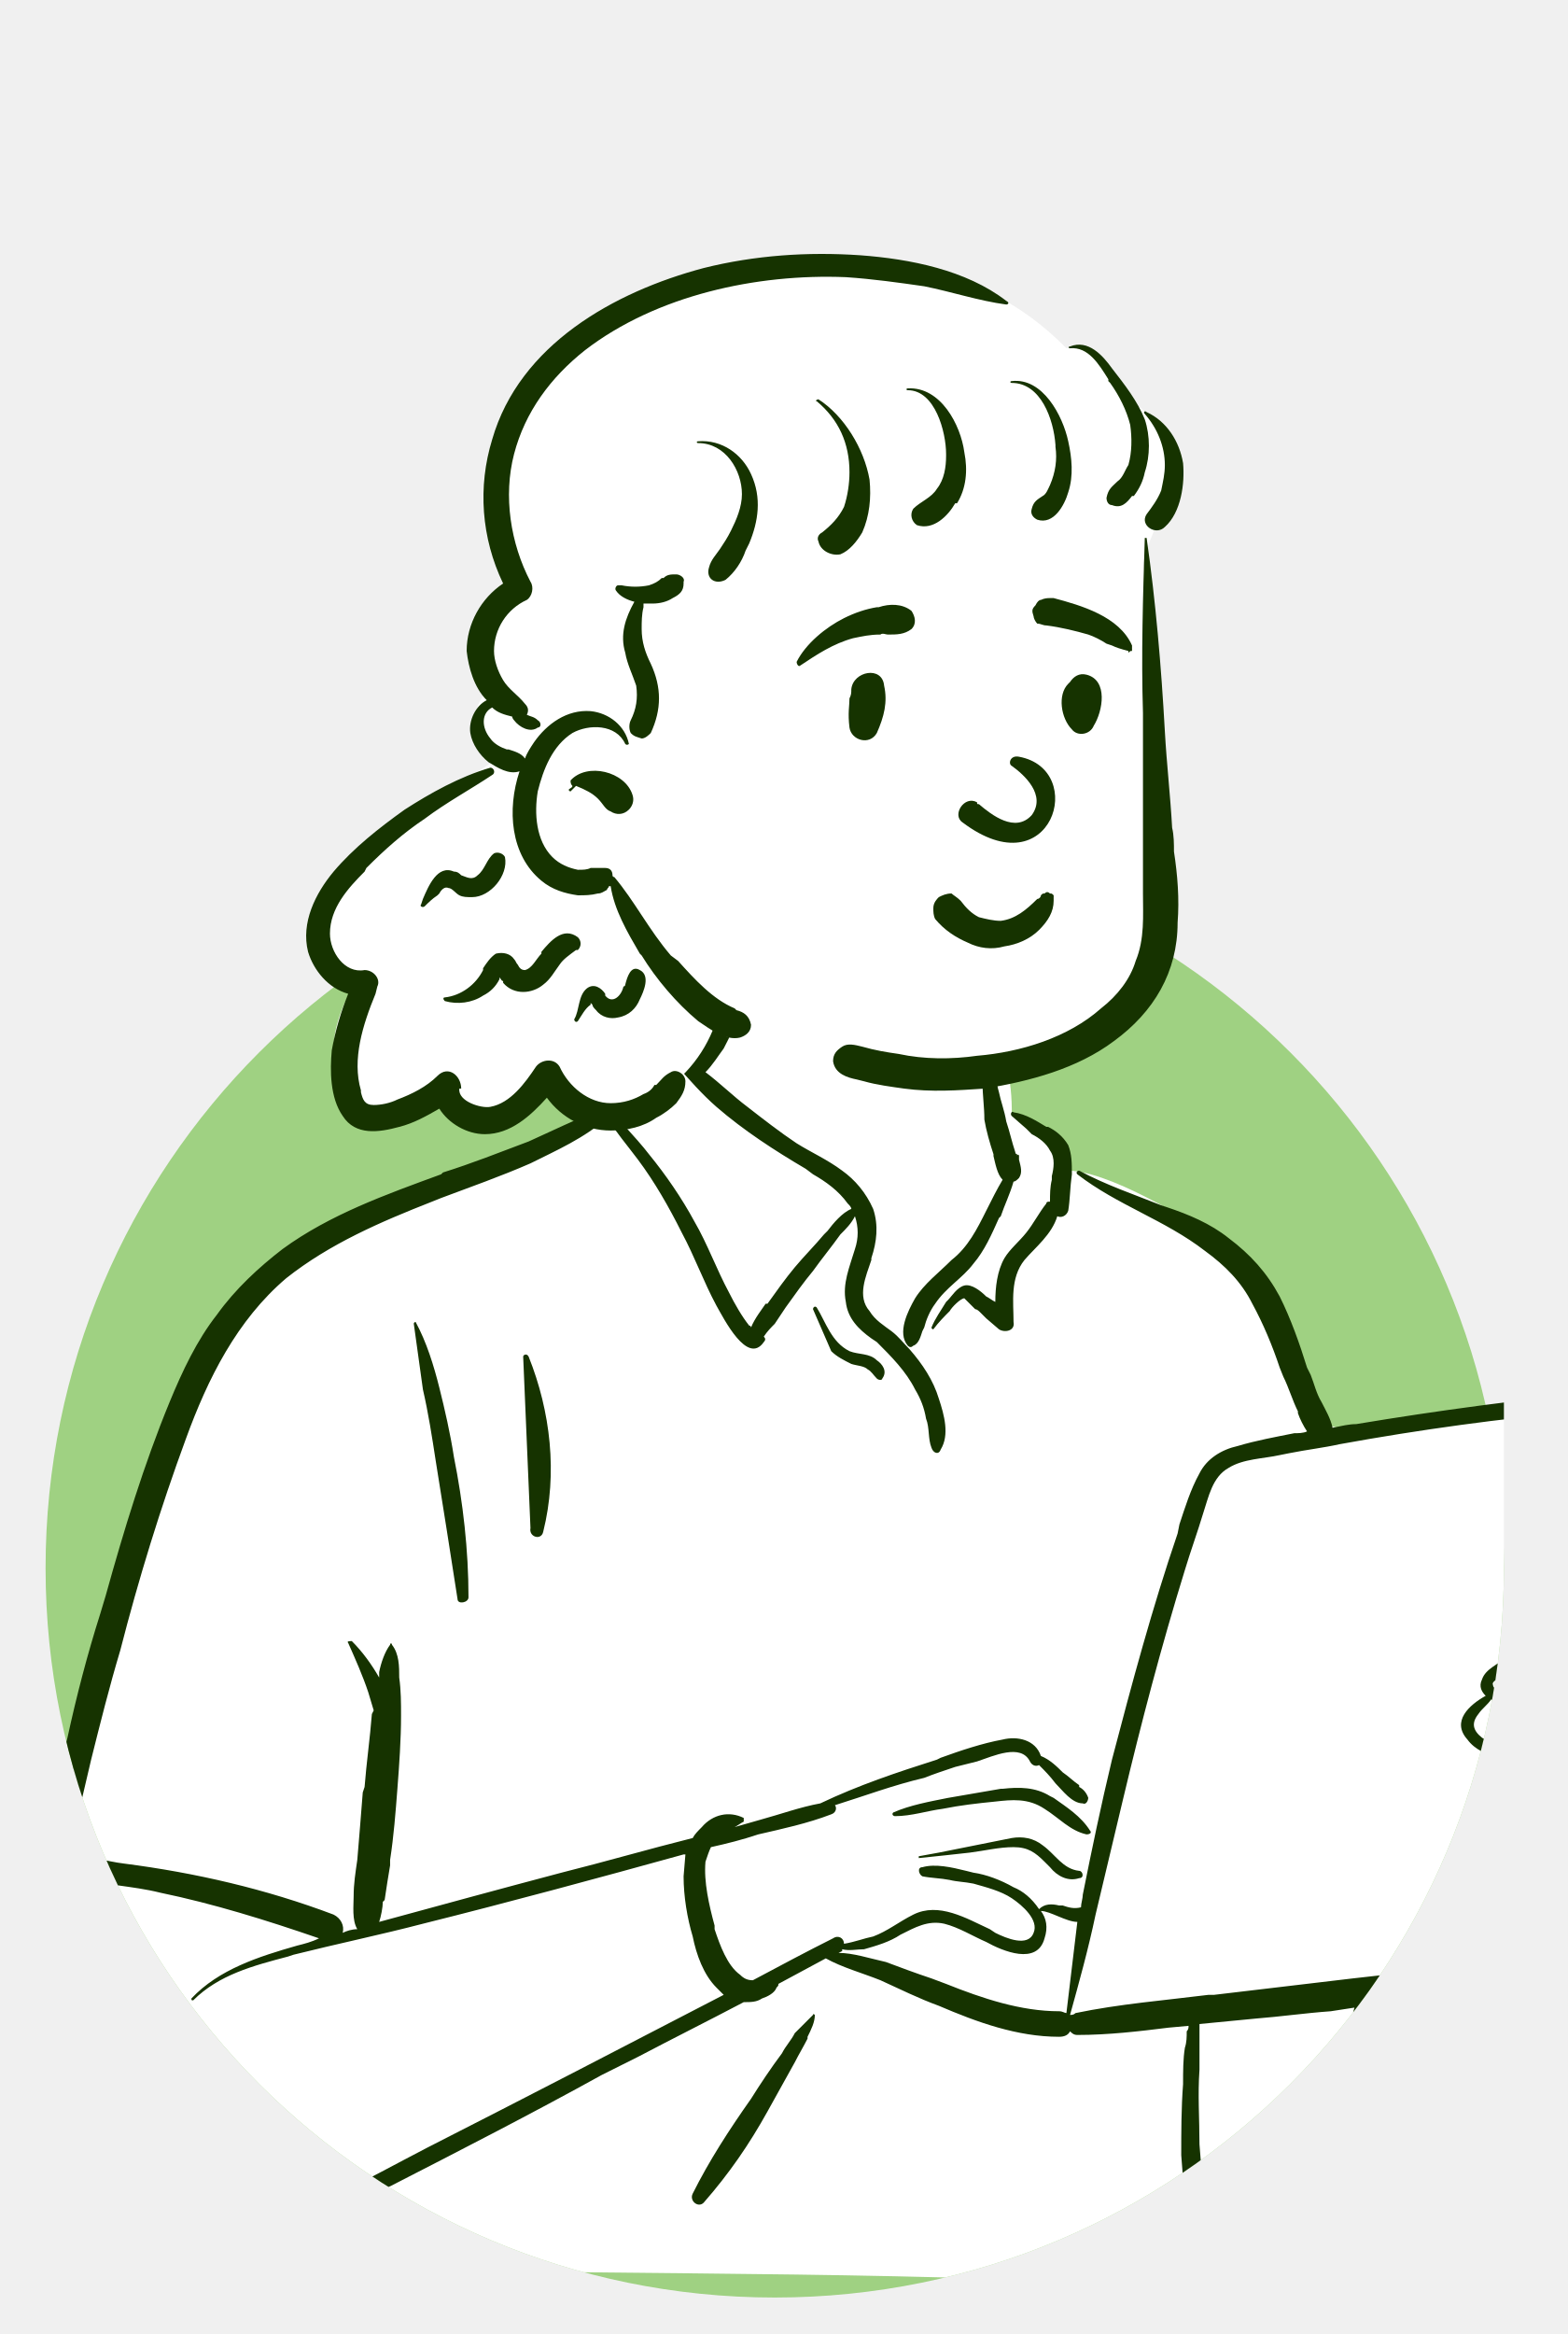
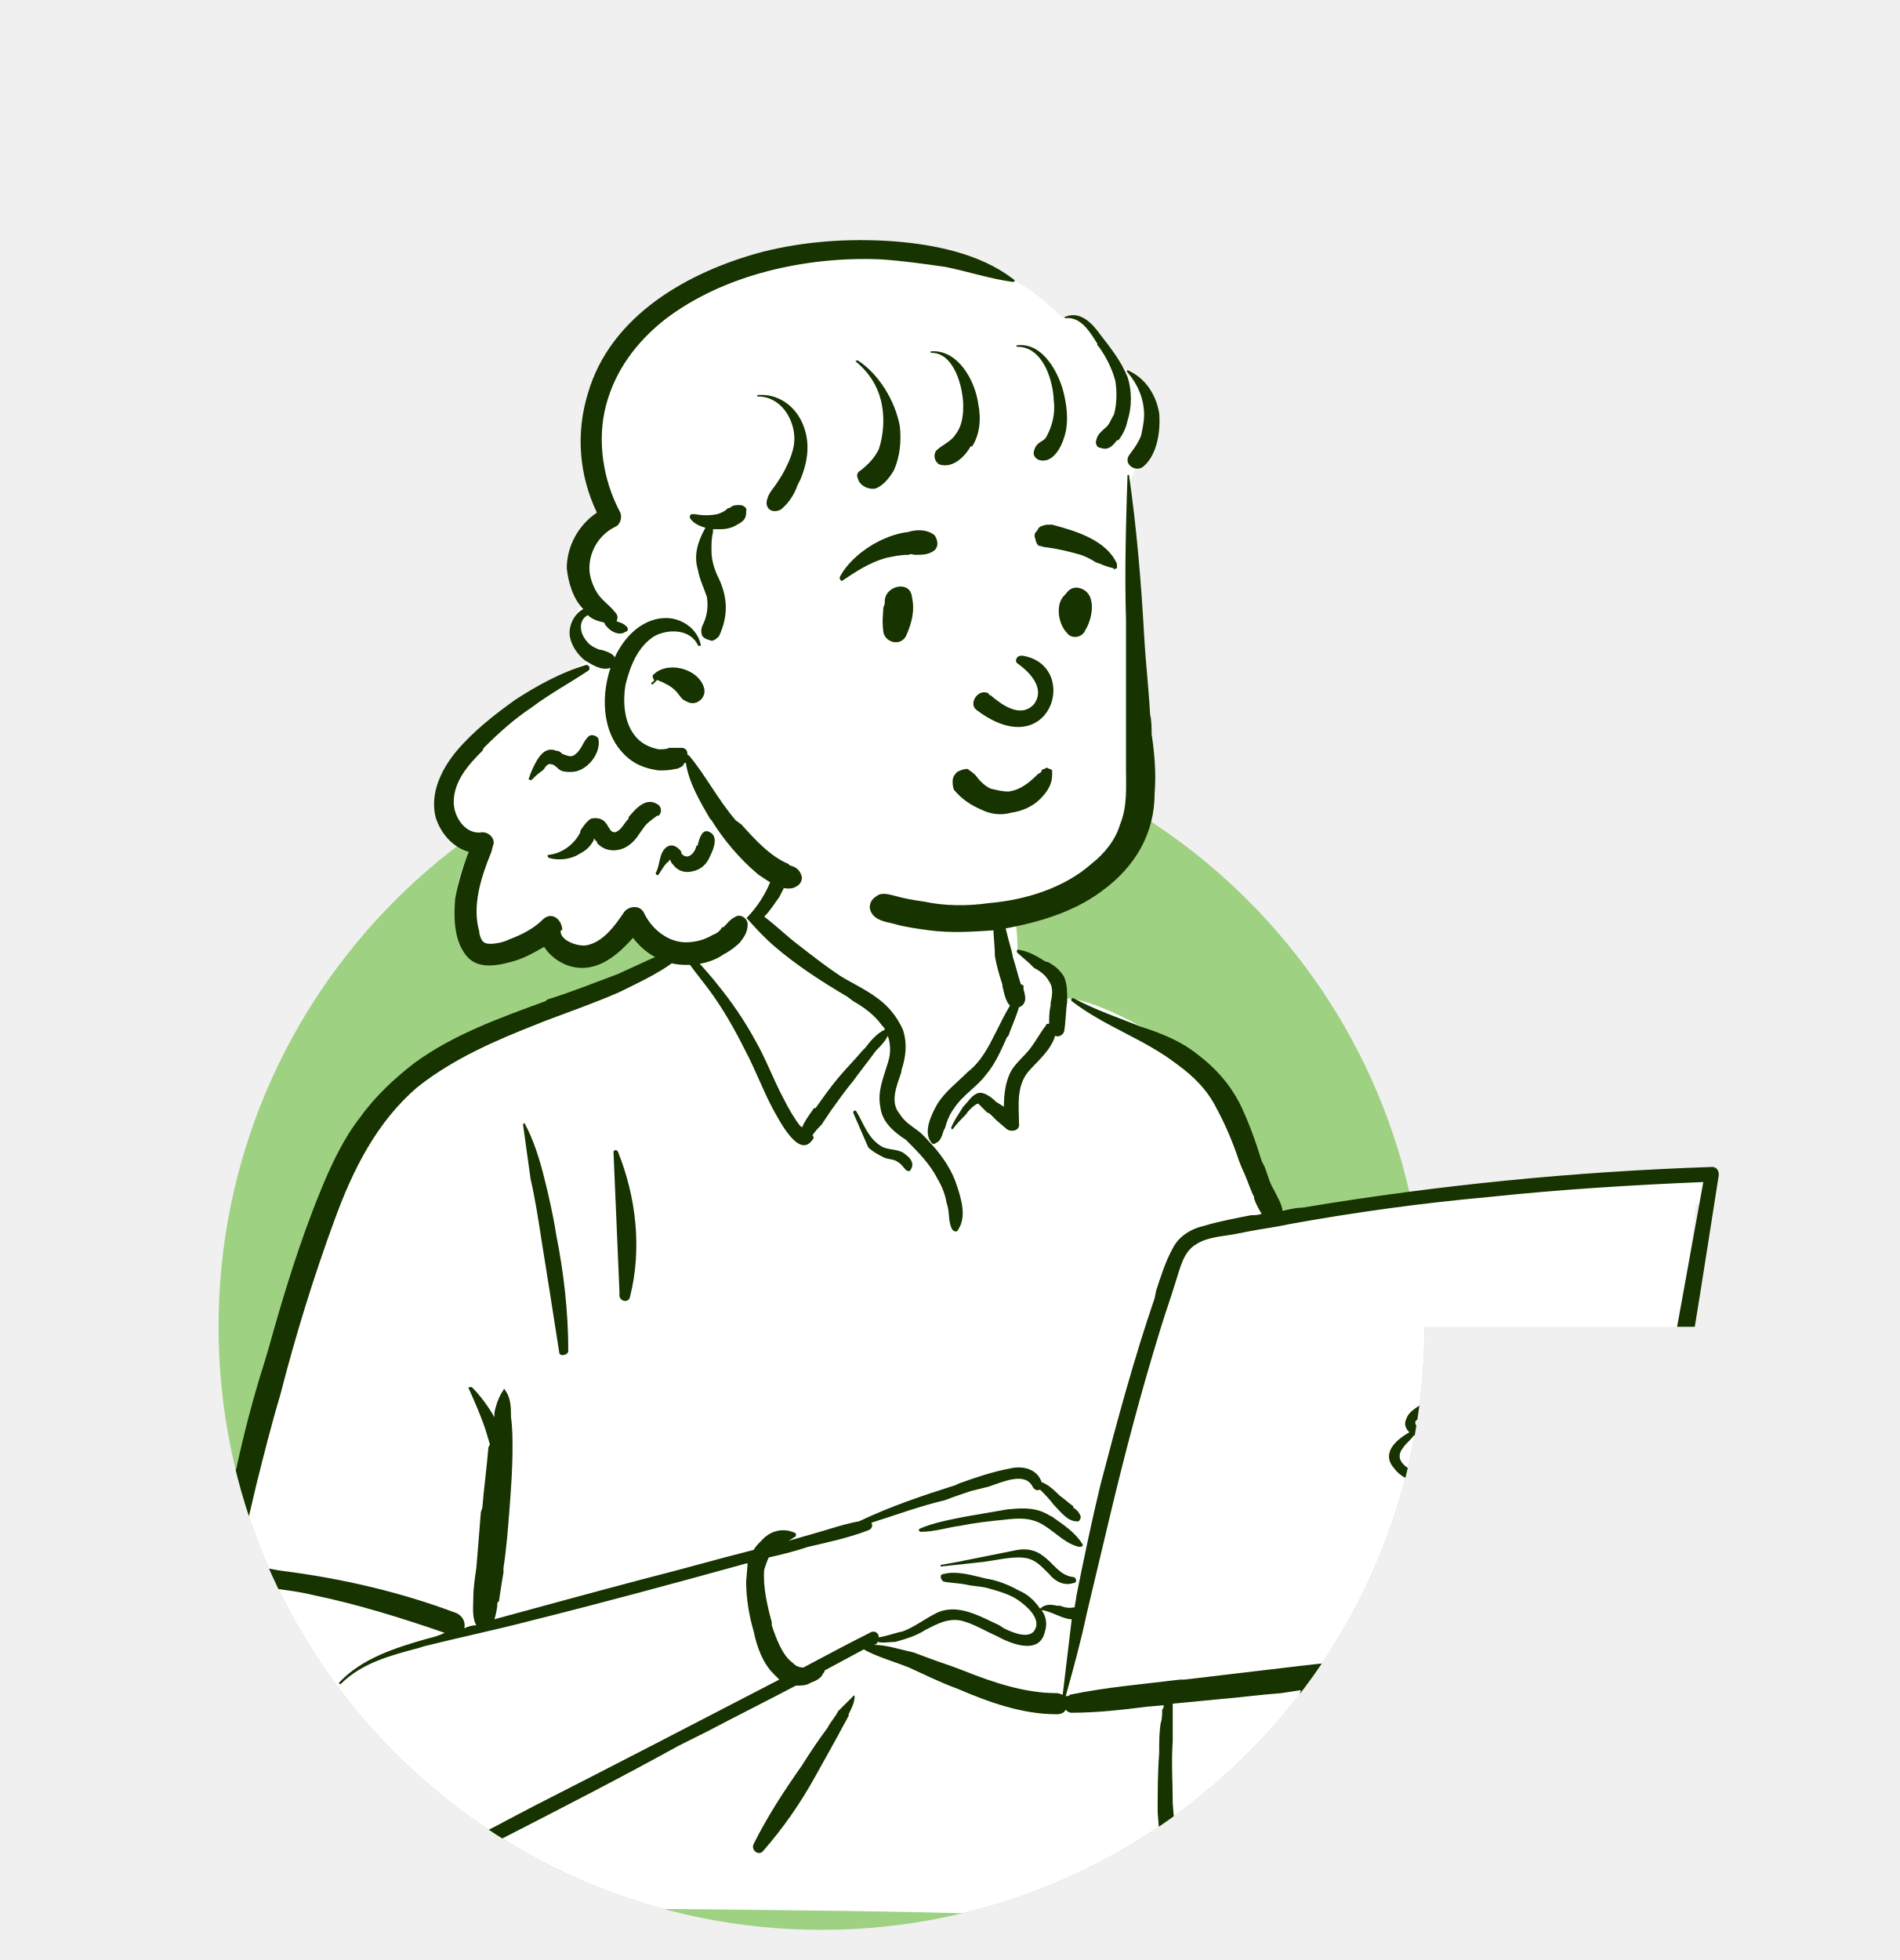
- <svg xmlns="http://www.w3.org/2000/svg" viewBox="0 -90 860 1280" width="860" height="1280">
+ <svg xmlns="http://www.w3.org/2000/svg" viewBox="-120 -110 1260 1300" width="1260" height="1300">
  <style>.k{fill:#163300}.b{fill:#FFFFFF}.ks{stroke:#163300}.bs{stroke:#FFFFFF}.s .k,.s .b{fill:#9FD182}</style>
  <defs>
    <clipPath id="c">
-       <path d="M25 -300H825V770A400 400 0 0 1 25 770Z" />
+       <path d="M-120 -110H1140V770H825A400 400 0 0 1 25 770H-120Z" />
    </clipPath>
  </defs>
  <circle cx="425" cy="770" r="400" fill="#9FD182" />
  <g clip-path="url(#c)">
    <g>
      <g transform="translate(0 459)">
        <path d="M971 233C957 235 943 236 928 238C860 243 791 254 724 260C722 258 719 258 717 260C710 259 702 254 696 260C696 260 696 260 696 260C685 239 677 216 670 194C665 180 659 167 647 157C627 144 582 116 559 117C558 113 556 108 553 106C560 94 532 86 530 87C531 47 512 12 471 4C433 -3 381 -5 360 34C358 34 336 34 334 34C330 30 293 70 308 85C172 145 94 138 57 307C52 323 51 341 46 356C27 401 11 448 7 497C-2 499 -3 516 8 518C12 519 15 521 18 523C16 563 26 654 32 654C44 693 99 704 139 690C132 703 139 711 139 718C279 723 433 720 574 727C592 727 611 732 629 729C640 726 640 709 629 707L677 697C676 696 697 683 712 657C727 628 717 593 724 561C776 557 828 555 880 546C887 567 917 542 927 532C927 532 927 532 927 532C931 531 935 526 935 521C938 516 939 510 936 505C950 422 972 338 980 254C983 253 986 252 988 250L988 250C992 246 992 239 986 235C981 232 977 233 971 233Z" transform="translate(25 -24)" class="b" stroke="none" />
        <path d="M369 6C373 -4 388 0 386 11C385 18 381 25 378 31C375 35 372 40 368 44C376 50 383 57 391 63C400 70 409 77 418 83C426 88 435 92 443 98C450 103 456 110 460 119C463 128 462 137 459 146L459 147C456 156 451 167 458 175C461 180 466 183 470 186C474 189 477 193 480 196C487 204 493 213 496 223L496 223C499 232 502 243 497 251C496 254 493 253 492 250C490 245 491 239 489 234C488 228 486 223 483 218C478 208 470 200 462 192L459 190C452 185 446 179 445 170C443 160 447 151 450 141C452 135 452 129 450 123C448 127 445 130 442 133C437 140 432 146 427 153C422 159 417 166 412 173C410 176 408 179 406 182C404 184 402 186 400 189C401 190 401 191 400 192C391 205 378 179 374 172C367 159 362 145 355 132C348 118 340 104 331 92C325 84 319 77 314 69C302 80 286 87 272 94C256 101 239 107 223 113L218 115C190 126 162 138 138 157C111 180 95 212 83 245C69 283 57 322 47 361C41 381 36 401 31 421C27 438 23 456 18 474C28 473 40 477 49 478C88 483 127 492 164 506C168 508 170 512 169 516C171 515 174 514 177 514C174 509 175 501 175 496L175 496C175 489 176 483 177 476C178 464 179 452 180 439L181 436C182 423 184 409 185 396L186 394C185 391 184 387 183 384C180 375 176 366 172 357C171 356 173 356 174 356C180 362 185 369 189 376C189 376 189 376 189 375L189 373C190 368 192 362 195 358C195 357 196 357 196 358C200 363 200 370 200 376C201 383 201 390 201 397C201 410 200 424 199 437C198 450 197 463 195 476L195 479C194 485 193 491 192 498L191 499C191 502 190 507 189 510C222 501 255 492 289 483C313 477 337 470 361 464C362 462 364 460 366 458C372 451 381 449 389 453C389 454 389 455 389 455C387 456 386 457 384 458L398 454C409 451 420 447 431 445C452 435 473 428 495 421L497 420C508 416 520 412 531 410C539 408 549 410 552 419C557 421 561 425 564 428C567 430 570 433 573 435L573 436C575 437 577 439 578 442C578 443 577 446 575 445C569 445 564 438 560 434C557 430 554 427 551 424C549 425 547 424 546 422C541 412 526 419 517 422L505 425C499 427 493 429 488 431C471 435 455 441 439 446C440 447 440 450 437 451C424 456 410 459 397 462C388 465 380 467 371 469C370 471 369 474 368 477C367 488 370 501 373 512L373 514C376 523 380 534 387 539C389 541 391 542 394 542C409 534 424 526 438 519C441 517 444 519 444 522C450 521 455 519 460 518C468 515 474 510 482 506C496 499 511 508 524 514L527 516C533 519 545 524 548 516C551 509 542 501 536 497C530 493 522 491 515 489C510 488 506 488 502 487C497 486 492 486 487 485C485 484 484 480 487 480C494 478 503 480 511 482L515 483C522 484 530 487 537 491C542 493 547 497 551 503C554 500 558 500 562 501L564 501C567 502 570 503 574 502C574 500 575 497 575 495C580 470 585 446 591 421C602 379 613 338 627 297L628 292C631 283 634 273 639 264C643 256 651 251 660 249C670 246 681 244 691 242C693 242 696 242 698 241C696 238 694 234 693 231L693 230C690 224 688 217 685 211L683 206C679 194 674 182 668 171C662 159 653 150 642 142C620 125 594 117 572 100C571 99 572 98 573 98C588 106 603 111 618 117L621 118C633 122 645 127 655 135C667 144 676 154 683 167C689 179 694 193 698 206L700 210C702 215 703 220 706 225C708 229 711 234 712 239C717 238 721 237 725 237C815 222 906 213 997 210C1000 210 1002 213 1001 217C993 268 985 320 976 372C973 394 969 417 965 439C963 451 961 462 959 474C957 483 956 492 954 501C951 509 948 517 942 523C936 530 927 533 918 535C896 539 873 540 850 543L730 556C731 572 732 588 731 604L730 613C730 620 729 627 728 634C727 643 723 651 717 657C712 663 705 669 699 674C692 679 685 684 677 687L676 687C669 690 656 694 647 693C648 699 650 705 648 712C647 714 644 716 641 713C637 709 636 702 635 696C634 689 633 683 632 676C631 664 630 651 629 638C629 625 629 612 630 599C630 592 630 585 631 579C632 576 632 573 632 570C633 569 633 568 633 567L622 568C606 570 589 572 572 572C570 572 569 571 568 570C567 572 565 573 562 573C539 573 517 565 496 556C485 552 475 547 464 542C454 538 443 535 434 530L408 544C408 545 408 545 407 546C406 549 402 551 399 552C396 554 393 554 389 554C370 564 350 574 331 584L311 594C273 615 234 635 195 655L192 656C179 663 164 670 149 675C149 679 149 682 150 686L150 687C150 692 151 698 147 701C145 703 142 703 140 700C138 696 140 688 141 683C141 681 142 679 142 677C125 682 107 685 90 682C73 679 60 668 49 655C38 642 30 626 26 608C21 589 21 568 21 548C21 527 22 505 24 484C21 483 18 483 15 483C14 485 11 486 9 486C3 492 17 498 21 500C23 500 23 503 21 503L20 503C13 502 6 501 2 495C-1 490 0 484 4 479C6 456 12 432 18 409C23 386 29 363 36 341L39 331C49 295 60 259 74 225C81 208 89 191 100 177C110 163 123 151 136 141C162 122 193 111 223 100L224 99C240 94 255 88 271 82C284 76 297 70 311 64C310 63 310 63 309 62L309 62C309 62 309 62 309 62C308 63 306 63 305 62C301 59 303 55 305 52L305 52C308 48 310 44 312 41L314 38C318 32 322 26 327 20C330 18 332 16 335 15C335 14 337 13 338 14C347 11 357 11 367 12M724 557L711 559C697 560 683 562 670 563L639 566C639 568 639 570 639 571C639 578 639 585 639 591C638 605 639 618 639 632C640 645 641 658 643 670L644 673L644 674C645 674 647 675 648 677C650 680 660 677 663 675C669 673 675 670 680 666C685 663 689 659 694 654L697 651C701 647 704 643 707 639C710 633 710 626 711 619C712 611 713 603 714 595M357 473L356 473C309 486 261 499 213 511C190 517 166 522 142 528L139 529C120 534 101 539 87 553C86 553 86 553 86 552C101 536 123 529 144 523C148 522 152 521 156 519C127 509 98 500 69 494C61 492 53 491 46 490C40 489 35 487 30 485L26 484L26 498C26 516 26 535 27 553L27 557C28 577 30 598 37 618C43 634 52 649 65 660C71 666 78 671 86 673C94 675 102 675 110 675C148 672 182 651 215 634C270 606 324 578 378 550C377 549 376 548 374 546C367 539 363 528 361 518C358 508 356 496 356 485M427 561C427 560 428 561 428 561C428 565 426 569 424 573L424 574C422 578 419 583 417 587C412 596 407 605 402 614C392 632 381 648 367 664C364 667 359 663 361 659C370 641 381 624 393 607C398 599 404 590 410 582C412 578 415 575 417 571L419 569M991 220C943 222 895 225 848 230C804 234 760 240 716 248C707 250 698 251 688 253L683 254C674 256 663 256 655 261C646 266 644 277 641 286C638 296 634 307 631 317C618 359 607 401 597 443C592 464 587 485 582 506C578 525 573 543 568 561C569 561 570 561 571 560C595 555 620 553 644 550L647 550C672 547 698 544 723 541L892 522C902 521 912 521 922 518C938 514 942 495 945 481L945 480C954 436 960 391 968 347M572 510C566 510 557 504 552 504C555 508 556 513 554 519C550 534 531 526 522 521C515 518 507 513 499 511C490 509 483 513 475 517C469 521 462 523 455 525C451 525 447 526 443 525C443 525 443 526 443 526L441 527C449 527 458 530 467 532C475 535 483 538 492 541L500 544C520 552 541 559 562 559C564 559 565 560 566 560M536 464C542 463 548 464 553 468C560 473 564 481 573 482C575 482 576 486 573 486C567 488 561 485 557 480L554 477C549 472 545 469 537 469C529 469 521 471 513 472C504 473 495 474 485 475C485 475 485 474 485 474L496 472M530 437L531 437C540 436 549 436 557 441L559 442C566 447 574 452 579 460C580 461 579 462 577 462C568 460 562 453 554 448C545 442 536 443 527 444C517 445 508 446 498 448C490 449 481 452 472 452L472 452C471 452 470 451 471 450C480 446 491 444 501 442M815 344C814 340 819 338 822 341L822 342C828 349 835 359 835 368C840 368 845 371 846 375C847 377 848 379 847 382C852 382 856 385 859 388C863 392 864 399 860 404C854 415 839 420 826 421L826 421C813 422 794 421 786 410C777 400 787 391 796 386C794 384 792 381 794 377C796 371 803 369 808 364C813 359 816 352 815 345M822 354C821 360 817 365 812 370C810 372 808 373 806 375L806 375C804 376 799 378 800 380C800 383 808 387 810 387C810 387 810 387 810 388C806 389 803 390 799 388C797 391 794 393 792 396C788 401 789 405 794 409C802 414 814 414 824 414C833 413 843 411 851 405L851 405C855 401 858 395 852 392C850 390 847 390 845 390C843 394 840 397 835 398C832 398 830 394 833 392L833 392C837 389 841 385 840 380C840 377 836 373 832 376L832 376C830 379 825 375 827 372L827 372M208 182C208 181 209 181 209 181C215 192 219 205 222 217C225 229 228 242 230 255C235 280 238 306 238 332C238 335 232 336 232 333C228 307 224 282 220 257C218 244 216 231 213 218M268 200C268 199 270 198 271 200C283 230 287 264 279 296C278 301 271 299 272 294M427 174C427 173 428 172 429 173C434 181 437 192 447 197C452 199 458 198 462 202C465 204 468 208 465 212C465 213 463 213 462 212C460 210 459 208 457 207C455 205 451 205 448 204C444 202 440 200 437 197M524 37C524 37 525 37 525 37C526 38 526 39 525 39C526 41 527 46 527 47C528 49 528 52 529 55C530 60 532 65 533 71C535 77 536 82 538 88C538 88 538 89 539 89L539 90L539 90C539 89 540 89 540 90C540 91 540 91 540 92L540 92C541 96 542 99 540 102C539 103 538 104 537 104C535 111 532 117 530 123L529 124C525 133 521 142 515 149C509 157 500 162 494 171C491 175 489 180 488 184L487 186C486 189 485 193 482 194C481 195 480 195 479 194C473 187 479 175 483 168C488 160 496 154 503 147C512 140 517 130 522 120C525 114 528 108 531 103C528 100 527 94 526 90L526 89C524 83 522 76 521 70C521 63 520 57 520 50L521 49M536 68C535 67 536 65 537 66C544 67 550 71 555 74L556 74C560 76 564 79 567 84C569 89 569 94 569 100L569 100C568 107 568 114 567 120C566 123 563 124 561 123C558 133 549 140 543 147C535 157 537 170 537 181C538 186 532 187 529 185L522 179C521 178 520 177 519 176C518 175 517 174 516 174L514 172C514 172 511 169 510 168C508 168 503 173 502 175L502 175C499 178 496 181 493 185C493 185 492 185 492 184C494 179 497 175 500 170L501 169C503 167 506 162 510 161C514 160 519 164 522 167L522 167C524 168 525 169 527 170C527 162 528 153 532 146C535 141 540 137 544 132C548 127 551 121 555 116C555 115 556 115 557 115C557 111 557 107 558 103L558 101C559 97 560 91 557 87C555 83 551 80 547 78L544 75M338 20C336 21 335 23 333 24C328 29 325 36 321 42C319 46 318 49 316 52C315 54 314 55 313 57C313 57 312 59 311 59C312 60 312 61 313 62C313 62 331 81 337 89C346 100 355 113 362 126C369 138 374 152 381 165C384 171 388 178 392 183C393 183 393 184 393 184C395 179 399 174 401 171L402 171C407 164 412 157 417 151C422 145 428 139 433 133L435 131C438 127 443 121 448 119C448 118 447 117 446 116C441 109 434 104 427 100L423 97C406 87 389 76 374 63C366 56 359 48 352 40L350 37M366 15C359 16 350 16 343 18C349 24 355 31 362 37C362 33 363 29 364 25" transform="translate(19 -5)" class="k" stroke="none" />
      </g>
    </g>
    <g transform="translate(225 0)">
      <g>
        <g>
          <path d="M464 89C462 84 458 77 451 77C446 61 433 45 416 46C364 -7 299 -5 232 7C196 13 159 26 133 52C101 82 88 135 113 173C92 185 91 212 101 232C89 240 89 258 101 264C101 267 101 270 102 272C96 277 88 281 81 284C78 286 77 288 76 291C54 305 -1 340 0 368C0 383 11 393 24 397C16 412 10 430 17 447C19 452 35 467 36 468C37 469 59 459 70 453C72 467 87 474 100 470C112 466 119 456 126 447C136 469 166 469 185 459C202 451 215 437 222 420C260 438 305 444 347 436C350 441 356 444 361 442C383 436 408 435 426 420C466 392 469 340 466 296C464 252 466 207 458 164C461 151 467 140 472 128C478 115 478 96 464 89Z" transform="translate(-56 55)" class="b" stroke="none" />
          <path d="M218 8C246 1 275 -1 304 1C331 3 362 9 384 26C386 27 385 28 384 28C369 26 354 21 339 18C325 16 311 14 296 13C247 11 192 23 153 53C134 68 120 87 114 110C108 133 112 159 123 180C125 183 124 188 121 190C110 195 103 206 103 218C103 223 105 229 108 234C111 239 116 242 120 247C122 249 122 251 121 253C123 254 125 254 127 256C129 257 129 260 127 260C123 263 117 260 114 256C114 256 113 255 113 254C109 253 105 252 102 249C96 252 96 260 101 266C103 269 107 271 110 272L111 272C114 273 118 274 120 277C121 274 123 271 125 268C132 258 143 250 156 251C166 252 175 259 177 269C177 269 176 270 175 269C170 258 155 258 146 263C135 270 130 283 127 295C125 307 126 322 135 331C139 335 144 337 149 338C152 338 154 338 156 337L158 337C159 337 160 337 161 337L163 337L164 337C165 338 165 338 164 337C167 337 168 339 168 341C168 342 169 342 169 342C180 355 188 371 200 385L204 388C213 398 223 409 235 414L236 415C240 416 243 418 244 423C244 427 241 429 238 430C230 432 221 425 215 421C203 411 192 398 184 385L183 384C176 372 169 360 167 347L166 347C166 347 166 347 166 347C166 348 165 348 165 349C163 350 162 351 160 351C156 352 153 352 149 352C142 351 135 349 129 344C112 330 110 305 117 284C111 286 105 282 100 279C95 275 91 269 90 263C89 256 93 248 99 245C92 238 89 227 88 218C88 203 96 189 108 181C96 156 94 128 102 102C117 50 169 21 218 8ZM442 63C437 56 429 47 419 51C418 51 418 52 419 52C429 51 435 61 440 69C440 69 440 70 440 70L441 71C446 78 450 86 452 94C453 101 453 109 451 116C449 119 448 123 445 125C442 128 440 129 439 134C439 136 440 138 442 138C447 140 450 137 453 133L454 133C457 129 459 125 460 120C463 111 463 100 460 91C456 81 449 72 442 63ZM387 70C404 68 415 89 418 103C420 112 421 122 418 131L418 131C416 138 410 149 401 146C399 145 397 143 398 140C399 136 401 135 404 133C406 132 407 129 408 127C411 120 412 113 411 106L411 105C410 91 403 71 387 71C386 71 386 70 387 70ZM361 109C359 94 348 73 330 74C329 74 329 75 330 75C345 75 351 98 351 110L351 111C351 117 350 124 346 129C343 134 337 136 333 140C331 143 332 147 335 149C344 152 352 144 356 137L357 137C362 129 363 119 361 109ZM281 80C280 80 279 81 280 81C292 91 298 104 298 120C298 126 297 133 295 139C292 145 288 149 283 153C281 154 280 156 281 158C282 163 288 166 293 165C298 163 302 158 305 153C309 144 310 134 309 124C306 107 295 89 281 80ZM460 88C459 87 460 86 461 87C472 92 479 103 481 115C482 126 480 142 471 150C466 155 457 149 461 143C464 139 467 135 469 130C470 125 471 121 471 116C471 106 467 96 460 88ZM215 103C228 102 239 110 244 121C250 134 248 147 243 159L241 163C239 169 235 175 230 179C224 182 219 178 221 172C222 168 225 165 227 162C229 159 231 156 233 152C236 146 239 139 239 132C239 119 230 104 215 104C214 104 214 103 215 103ZM461 156C461 156 461 156 460 156C459 188 458 220 459 252C459 284 459 315 459 347C459 348 459 350 459 351C459 363 460 376 455 388C452 398 445 407 436 414C418 430 392 438 368 440C354 442 339 442 325 439C318 438 312 437 305 435C305 435 305 435 305 435C301 434 297 433 294 435C291 437 289 439 289 443C290 450 297 452 302 453L306 454C313 456 321 457 328 458C343 460 357 459 372 458C397 454 423 447 443 432C465 416 478 394 478 367C479 354 478 341 476 328C476 324 476 319 475 315C474 297 472 280 471 262C469 226 466 191 461 156ZM207 180C208 178 205 176 203 176C200 176 198 176 196 178L195 178C193 180 191 181 188 182C183 183 178 183 173 182C173 182 173 182 173 182L171 182C170 182 169 184 170 185L170 185C172 188 176 190 180 191C175 200 172 209 175 219C176 225 179 231 181 237C182 244 181 250 178 256L178 256C177 258 177 261 178 263C180 265 181 265 184 266C186 266 188 264 189 263C195 250 195 238 189 225L189 225C186 219 184 213 184 206C184 202 184 198 185 194L185 192C187 192 189 192 190 192C194 192 198 191 201 189C205 187 207 185 207 181L207 180ZM101 282C103 282 104 285 102 286C90 294 77 301 65 310C53 318 43 327 33 337L32 339C23 348 13 359 13 373C13 383 21 395 32 393C37 393 41 398 39 402L38 406C31 423 25 442 30 459L30 460C31 464 32 467 37 467C41 467 46 466 50 464C58 461 66 457 72 451C78 445 85 451 85 458L84 458C83 465 96 469 101 468C112 466 120 455 126 446C129 442 136 441 139 446C144 457 155 466 167 466C174 466 180 464 185 461C188 460 190 458 191 456L192 456C195 453 196 451 200 449C203 447 208 450 208 454C208 459 206 462 203 466C200 469 196 472 192 474C185 479 176 481 167 481C153 481 140 474 132 463C123 473 112 483 98 483C88 483 78 477 73 469C66 473 59 477 51 479L51 479C40 482 27 484 20 473C13 463 13 448 14 437C16 426 19 416 23 406C12 403 4 393 1 383C-3 367 5 351 15 339C26 326 40 315 54 305C68 296 84 287 101 282ZM145 289C154 279 175 284 179 297C180 300 179 303 177 305C174 308 170 308 167 306C164 305 163 302 160 299C157 296 153 294 148 292C147 293 146 294 145 295C145 295 144 295 144 294C145 293 146 293 146 292L146 292C145 291 145 290 145 289ZM109 331C108 329 105 328 103 329C99 332 98 338 94 341C91 344 88 342 85 341C84 340 83 339 81 339C72 335 67 347 64 354L63 357C62 358 64 359 65 358C67 356 69 354 72 352C72 352 72 352 73 351C74 349 76 347 78 348C80 348 82 351 84 352C86 353 88 353 91 353C101 353 111 341 109 331ZM129 384L129 383C134 377 141 369 149 375C151 377 151 380 149 382L148 382C144 385 141 387 139 390C136 394 134 398 130 401C124 406 114 407 108 400L108 399C107 399 107 398 106 397L106 398C106 398 106 398 106 398L106 398C104 402 101 405 97 407C91 411 83 412 76 410C75 409 75 408 76 408C85 407 93 401 97 393L97 392C99 389 101 386 104 384C108 383 112 384 114 387C115 388 115 389 116 390C117 392 118 393 120 393C124 392 126 387 129 384ZM174 402L174 402C173 407 168 412 164 407L164 406C162 403 158 400 154 403C149 407 150 415 147 420C147 421 148 422 149 421C151 418 153 414 156 412C156 411 156 411 156 411C156 411 156 411 157 412C157 413 158 414 159 415C162 419 167 420 171 419C177 418 181 414 183 409C185 405 189 396 183 393C178 390 176 397 175 401C175 401 175 402 174 402Z" transform="translate(-57 49)" class="k" fill-rule="evenodd" stroke="none" />
        </g>
      </g>
      <g transform="translate(159 186)">
        <g>
          <path d="M141 0L139 0C138 0 136 0 134 1C133 1 132 2 131 4C129 6 129 7 130 10C130 11 131 13 132 14C134 14 135 15 137 15C145 16 153 18 160 20C163 21 167 23 170 25L173 26C175 27 178 28 182 29C182 29 182 30 182 30C183 29 183 29 184 29L184 29C184 28 184 28 184 26C177 10 156 4 141 0ZM44 5L45 5C51 3 58 3 63 7C65 10 66 14 63 17C59 20 55 20 50 20C49 20 47 19 46 20C40 20 36 21 31 22C20 25 11 31 2 37C1 38 0 36 0 35C5 25 16 16 26 11C32 8 38 6 44 5ZM30 50C31 40 47 37 48 48C50 57 48 65 44 74C40 81 30 78 29 71C28 63 29 59 29 55C30 53 30 52 30 50ZM159 42C155 41 152 43 150 46C150 46 150 46 149 47C143 53 145 66 151 72C154 76 161 75 163 70C168 62 171 45 159 42ZM129 119C137 108 125 97 118 92C116 91 117 86 122 87C160 94 140 160 91 123C85 119 92 108 99 112C99 113 99 113 100 113C107 119 120 129 129 119ZM94 189C87 186 81 182 76 176C75 174 75 172 75 170C75 167 77 165 78 164C80 163 82 162 85 162C86 163 88 164 90 166L90 166C93 170 96 173 100 175C104 176 108 177 112 177C120 176 126 171 132 165C133 165 134 164 134 163C135 162 135 162 136 162C137 161 138 161 139 162C140 162 140 162 141 163C141 164 141 165 141 166C141 172 138 177 133 182C128 187 121 190 114 191C107 193 100 192 94 189Z" transform="translate(53 52)" class="k" fill-rule="evenodd" stroke="none" />
        </g>
      </g>
    </g>
  </g>
</svg>
